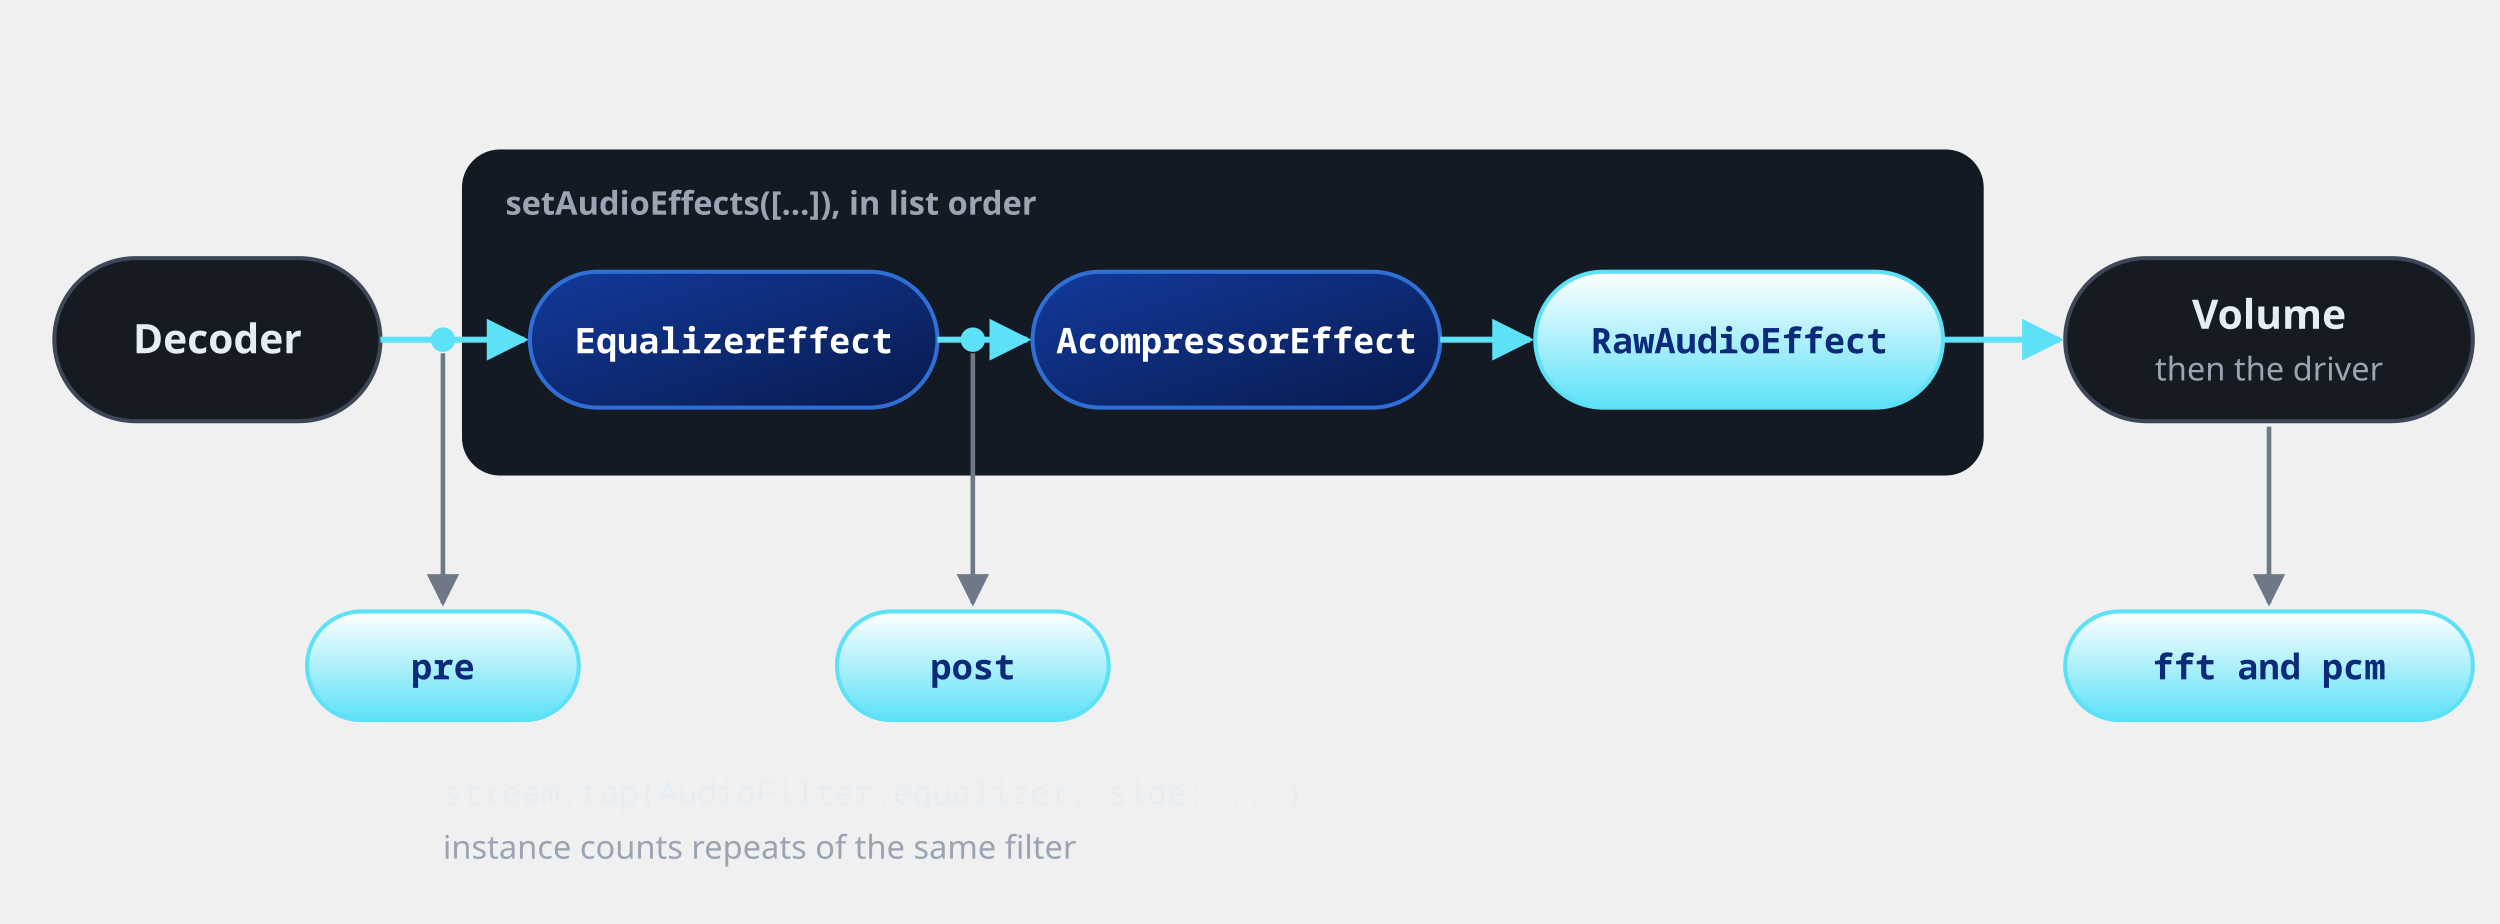
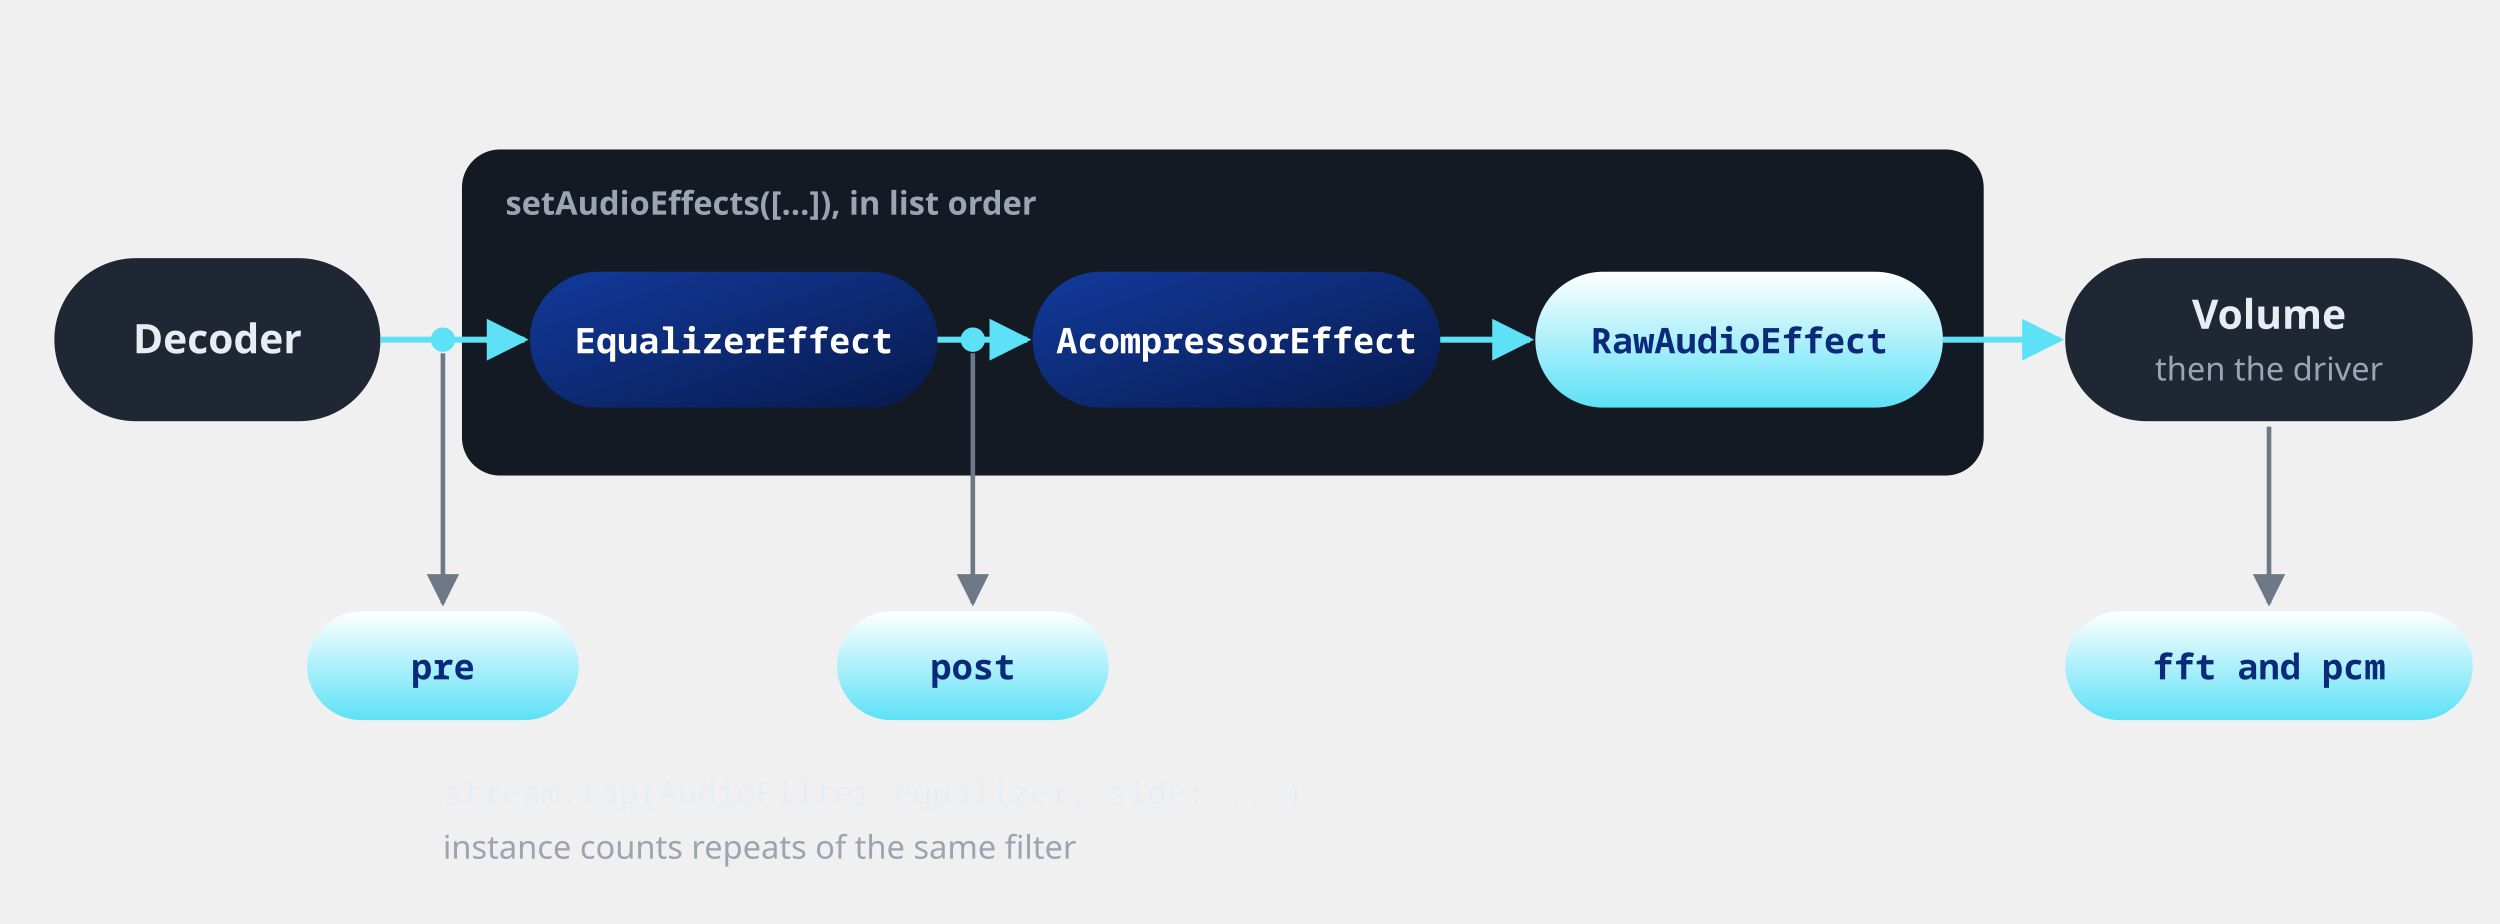
<svg xmlns="http://www.w3.org/2000/svg" viewBox="0 0 920 340" width="920" height="340" role="img" aria-label="Effects chain with taps">
  <defs>
    <linearGradient id="plate" x1="0" y1="0" x2="1" y2="1">
      <stop offset="0" stop-color="#123A9C" />
      <stop offset="1" stop-color="#081A4D" />
    </linearGradient>
    <linearGradient id="bars" x1="0" y1="1" x2="0" y2="0">
      <stop offset="0" stop-color="#5CE1F7" />
      <stop offset="1" stop-color="#FFFFFF" />
    </linearGradient>
    <marker id="mmain" viewBox="0 0 10 10" refX="9" refY="5" markerWidth="7" markerHeight="7" orient="auto-start-reverse">
      <path d="M0,0 L10,5 L0,10 z" fill="#5CE1F7" />
    </marker>
    <marker id="msec" viewBox="0 0 10 10" refX="9" refY="5" markerWidth="7" markerHeight="7" orient="auto-start-reverse">
      <path d="M0,0 L10,5 L0,10 z" fill="#6E7887" />
    </marker>
    <marker id="mfail" viewBox="0 0 10 10" refX="9" refY="5" markerWidth="7" markerHeight="7" orient="auto-start-reverse">
      <path d="M0,0 L10,5 L0,10 z" fill="#FF7B72" />
    </marker>
  </defs>
-   <rect x="20.0" y="95.0" width="120" height="60" rx="30.0" fill="#161B22" stroke="#3D4757" stroke-width="1.5" />
+   <rect x="20.0" y="95.0" width="120" height="60" rx="30.0" fill="#1F2735" fill-opacity="1" />
  <text x="80" y="130" text-anchor="middle" font-family="Noto Sans, system-ui, -apple-system, Segoe UI, sans-serif" font-size="15" font-weight="600" fill="#E6EDF3">Decoder</text>
  <rect x="170" y="55" width="560" height="120" rx="14" fill="#141A23" />
  <text x="186" y="79" text-anchor="start" font-family="Noto Sans, system-ui, -apple-system, Segoe UI, sans-serif" font-size="12" font-weight="600" fill="#9AA4B2">setAudioEffects([...]), in list order</text>
-   <rect x="195.0" y="100.0" width="150" height="50" rx="25.0" fill="url(#plate)" stroke="#2F6FD6" stroke-width="1.5" />
+   <rect x="195.0" y="100.0" width="150" height="50" rx="25.0" fill="url(#plate)" fill-opacity="1" />
  <text x="270" y="130" text-anchor="middle" font-family="Noto Sans Mono, ui-monospace, SFMono-Regular, Menlo, monospace" font-size="13" font-weight="600" fill="#FFFFFF">EqualizerEffect</text>
-   <rect x="380.0" y="100.0" width="150" height="50" rx="25.0" fill="url(#plate)" stroke="#2F6FD6" stroke-width="1.5" />
+   <rect x="380.0" y="100.0" width="150" height="50" rx="25.0" fill="url(#plate)" fill-opacity="1" />
  <text x="455" y="130" text-anchor="middle" font-family="Noto Sans Mono, ui-monospace, SFMono-Regular, Menlo, monospace" font-size="13" font-weight="600" fill="#FFFFFF">AcompressorEffect</text>
-   <rect x="565.0" y="100.0" width="150" height="50" rx="25.0" fill="url(#bars)" stroke="#5CE1F7" stroke-width="1.5" />
+   <rect x="565.0" y="100.0" width="150" height="50" rx="25.0" fill="url(#bars)" fill-opacity="1" />
  <text x="640" y="130" text-anchor="middle" font-family="Noto Sans Mono, ui-monospace, SFMono-Regular, Menlo, monospace" font-size="13" font-weight="600" fill="#0B2A7A">RawAudioEffect</text>
  <path d="M140,125 L193,125" fill="none" stroke="#5CE1F7" stroke-width="2.2" marker-end="url(#mmain)" />
  <path d="M345,125 L378,125" fill="none" stroke="#5CE1F7" stroke-width="2.2" marker-end="url(#mmain)" />
  <path d="M530,125 L563,125" fill="none" stroke="#5CE1F7" stroke-width="2.2" marker-end="url(#mmain)" />
-   <rect x="760.0" y="95.0" width="150" height="60" rx="30.0" fill="#161B22" stroke="#3D4757" stroke-width="1.5" />
+   <rect x="760.0" y="95.0" width="150" height="60" rx="30.0" fill="#1F2735" fill-opacity="1" />
  <text x="835" y="121" text-anchor="middle" font-family="Noto Sans, system-ui, -apple-system, Segoe UI, sans-serif" font-size="15" font-weight="600" fill="#E6EDF3">Volume</text>
  <text x="835" y="140" text-anchor="middle" font-family="Noto Sans, system-ui, -apple-system, Segoe UI, sans-serif" font-size="12" fill="#9AA4B2">then the driver</text>
  <path d="M715,125 L758,125" fill="none" stroke="#5CE1F7" stroke-width="2.2" marker-end="url(#mmain)" />
  <circle cx="163" cy="125" r="4.5" fill="#5CE1F7" />
  <path d="M163,130 L163,222" fill="none" stroke="#6E7887" stroke-width="1.7" marker-end="url(#msec)" />
  <circle cx="358" cy="125" r="4.5" fill="#5CE1F7" />
  <path d="M358,130 L358,222" fill="none" stroke="#6E7887" stroke-width="1.7" marker-end="url(#msec)" />
-   <rect x="113.0" y="225.0" width="100" height="40" rx="20.0" fill="url(#bars)" stroke="#5CE1F7" stroke-width="1.5" />
+   <rect x="113.0" y="225.0" width="100" height="40" rx="20.0" fill="url(#bars)" fill-opacity="1" />
  <text x="163" y="250" text-anchor="middle" font-family="Noto Sans Mono, ui-monospace, SFMono-Regular, Menlo, monospace" font-size="13" font-weight="600" fill="#0B2A7A">pre</text>
-   <rect x="308.0" y="225.0" width="100" height="40" rx="20.0" fill="url(#bars)" stroke="#5CE1F7" stroke-width="1.5" />
+   <rect x="308.0" y="225.0" width="100" height="40" rx="20.0" fill="url(#bars)" fill-opacity="1" />
  <text x="358" y="250" text-anchor="middle" font-family="Noto Sans Mono, ui-monospace, SFMono-Regular, Menlo, monospace" font-size="13" font-weight="600" fill="#0B2A7A">post</text>
  <text x="163" y="296" text-anchor="start" font-family="Noto Sans Mono, ui-monospace, SFMono-Regular, Menlo, monospace" font-size="12" font-weight="400" fill="#E6EDF3">stream.tap(AudioFilter.equalizer, side: ...)</text>
  <text x="163" y="316" text-anchor="start" font-family="Noto Sans, system-ui, -apple-system, Segoe UI, sans-serif" font-size="12" font-weight="400" fill="#9AA4B2">instance counts repeats of the same filter</text>
  <path d="M835,157 L835,222" fill="none" stroke="#6E7887" stroke-width="1.7" marker-end="url(#msec)" />
-   <rect x="760.0" y="225.0" width="150" height="40" rx="20.0" fill="url(#bars)" stroke="#5CE1F7" stroke-width="1.5" />
+   <rect x="760.0" y="225.0" width="150" height="40" rx="20.0" fill="url(#bars)" fill-opacity="1" />
  <text x="835" y="250" text-anchor="middle" font-family="Noto Sans Mono, ui-monospace, SFMono-Regular, Menlo, monospace" font-size="13" font-weight="600" fill="#0B2A7A">fft and pcm</text>
</svg>
